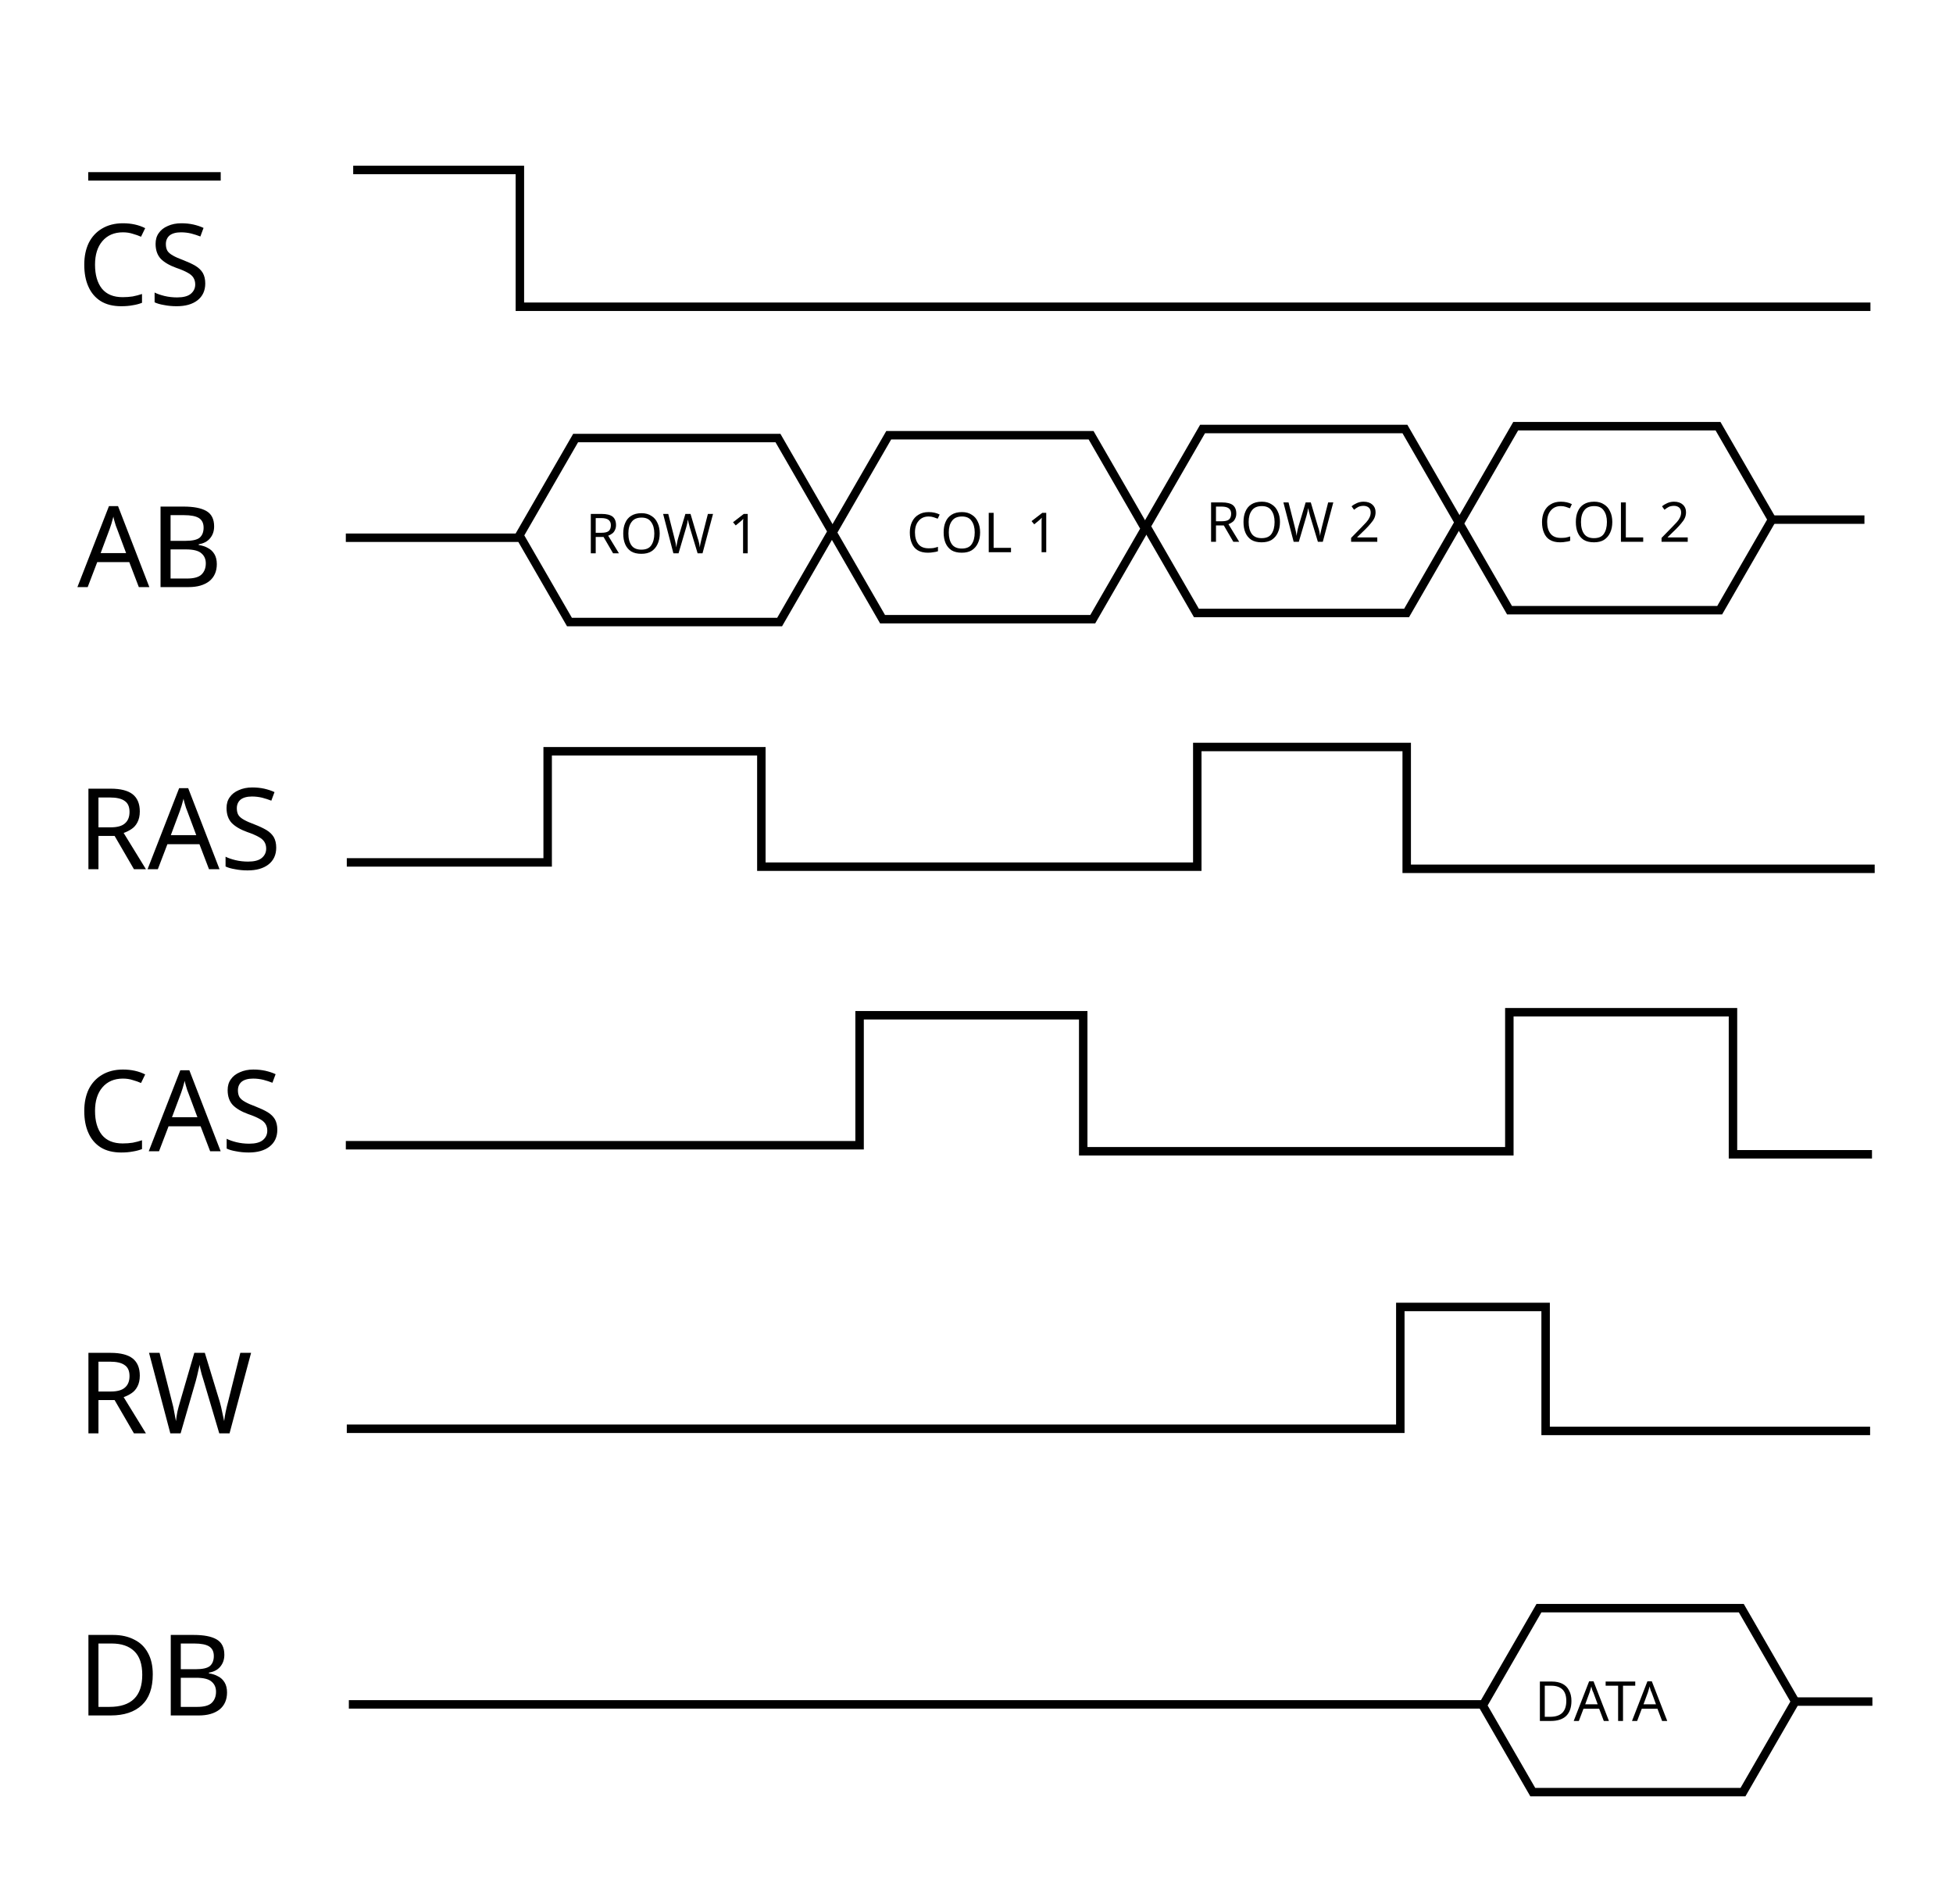
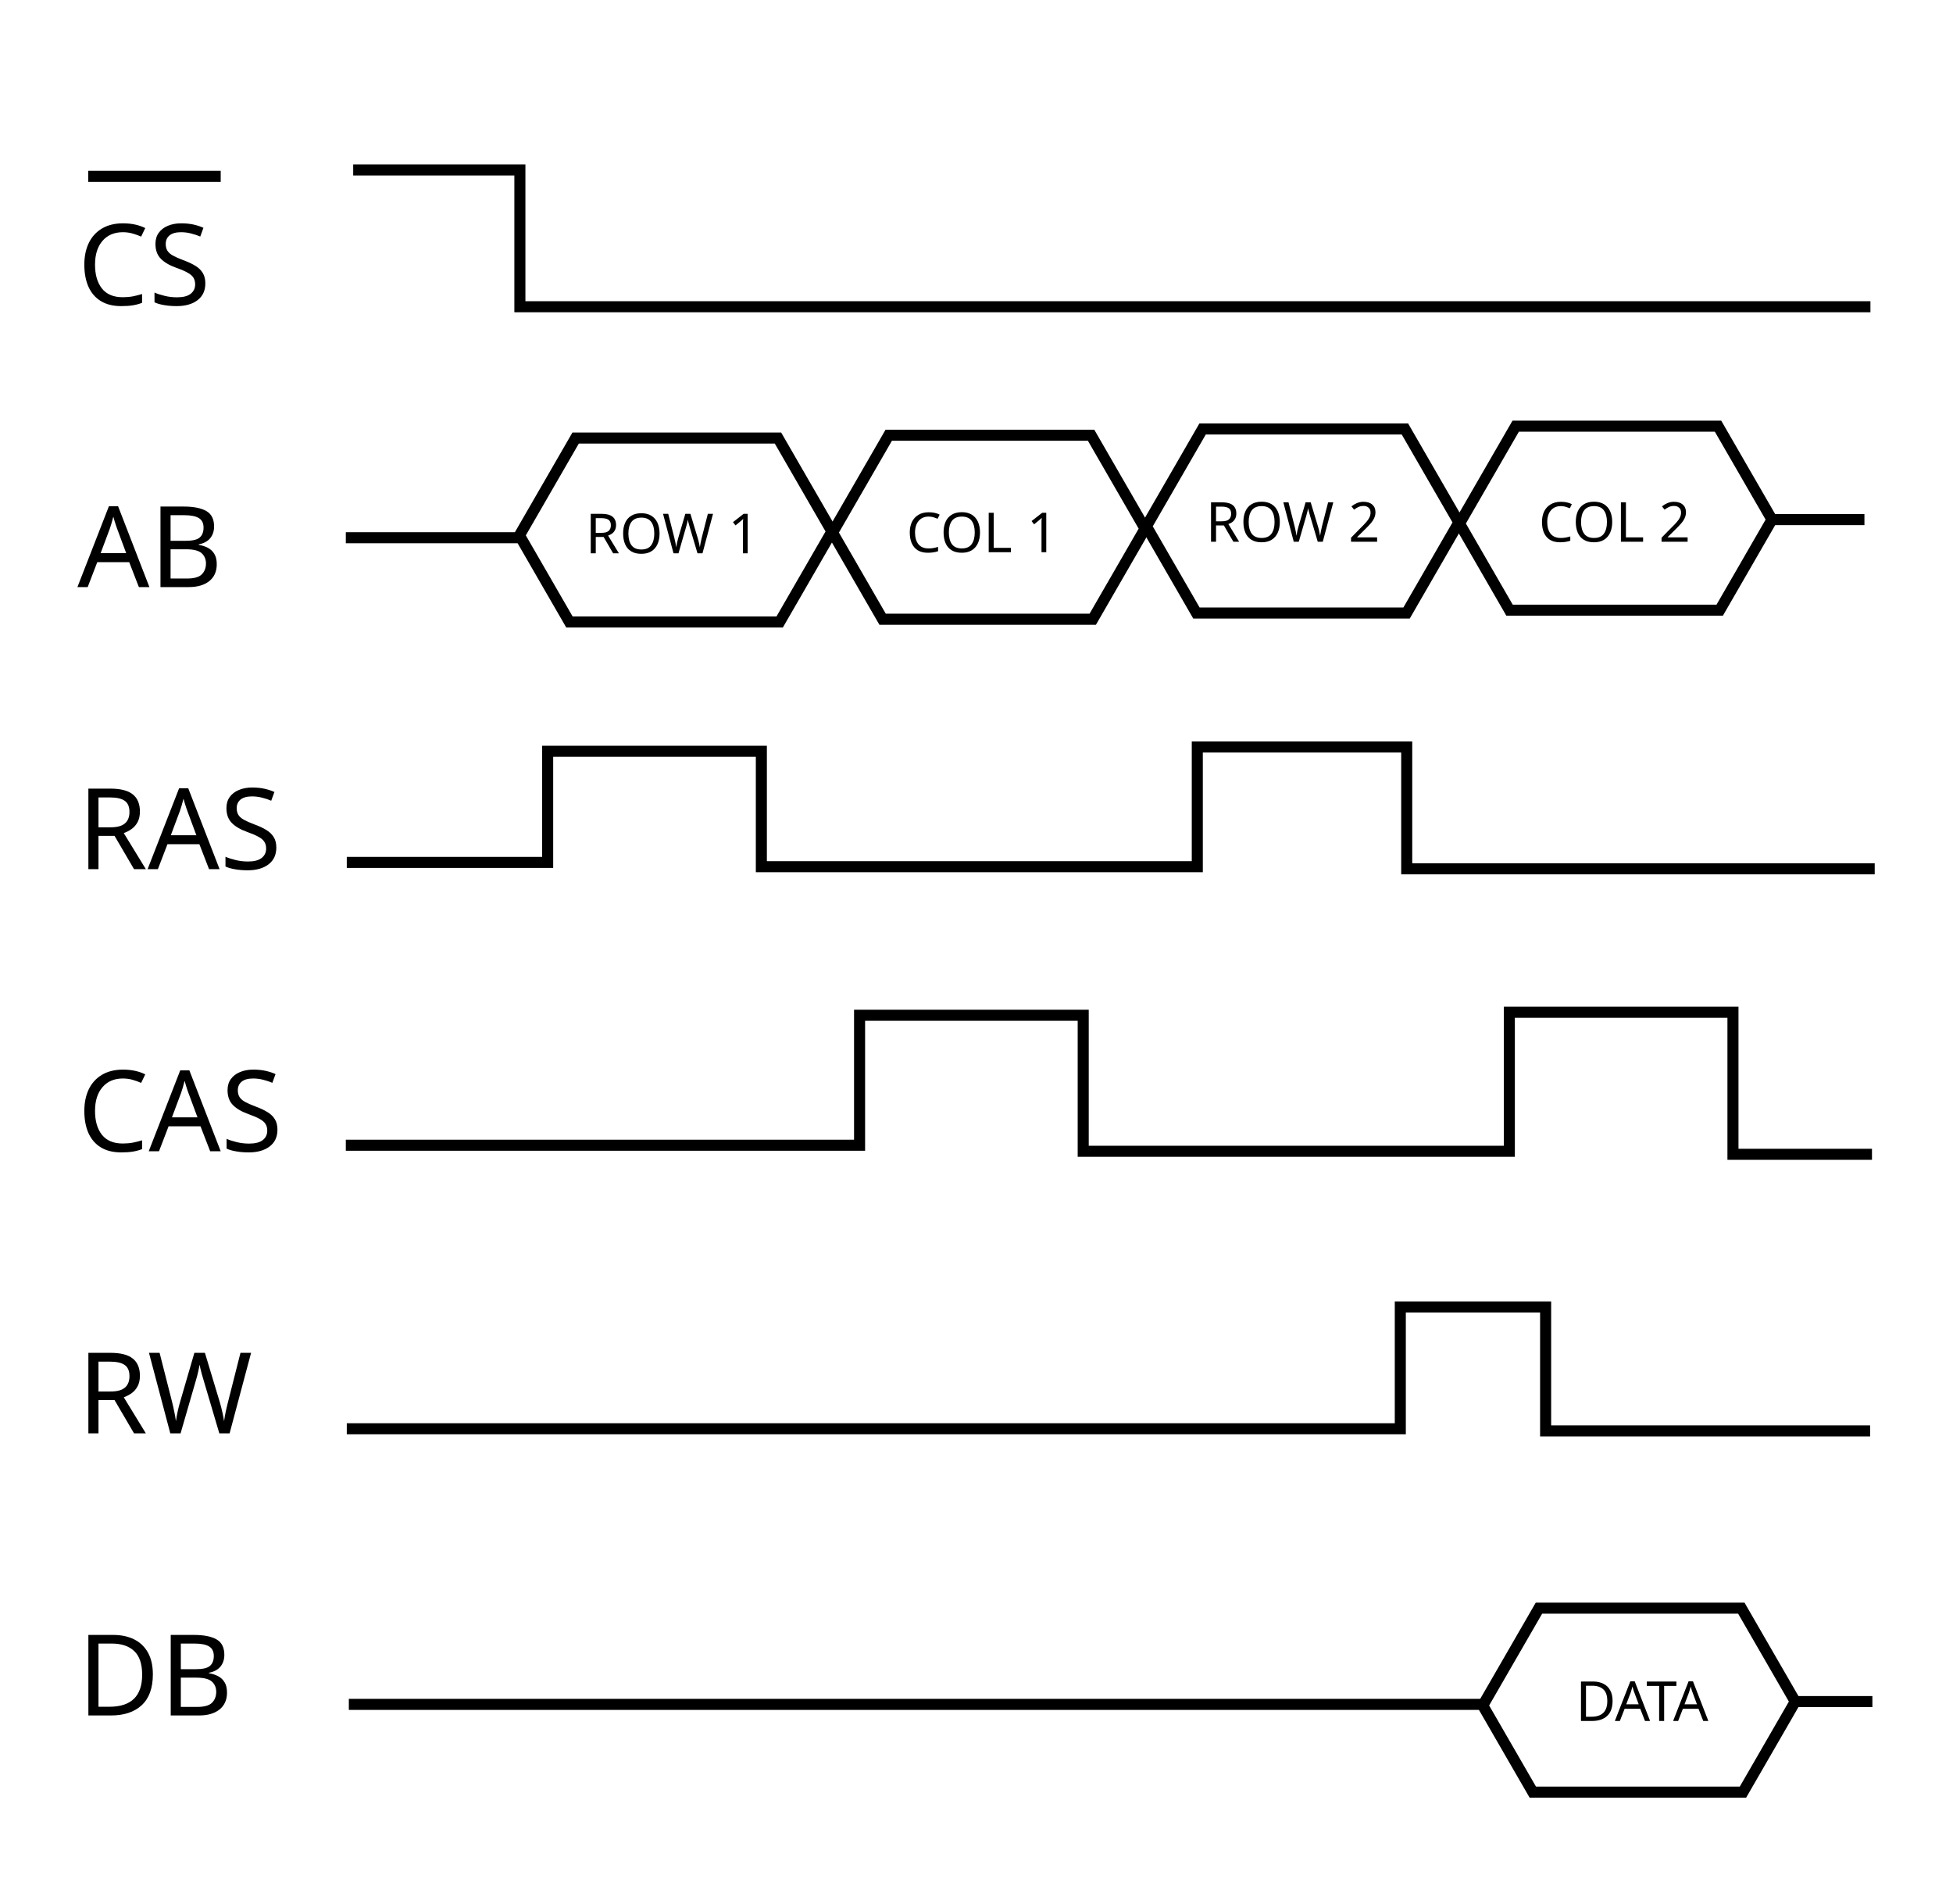
- <svg xmlns="http://www.w3.org/2000/svg" width="124.715mm" height="121.546mm" viewBox="0 0 124.715 121.546" version="1.1" id="svg5775">
-   <defs id="defs5769" />
+ <svg xmlns="http://www.w3.org/2000/svg" version="1.1" id="svg5775" x="0px" y="0px" width="353.523px" height="344.539px" viewBox="0 0 353.523 344.539" enable-background="new 0 0 353.523 344.539" xml:space="preserve">
  <g id="layer1" transform="translate(-28.9004,-6.630757)">
-     <text xml:space="preserve" style="font-style:normal;font-weight:normal;font-size:7.205px;line-height:1.25;font-family:sans-serif;text-align:start;letter-spacing:0px;word-spacing:0px;text-anchor:start;fill:#000000;fill-opacity:1;stroke:none;stroke-width:0.54" x="33.844" y="26.105" id="text5779">
-       <tspan x="33.844" y="26.105" style="text-align:start;text-anchor:start;stroke-width:0.54" id="tspan5781">CS</tspan>
-       <tspan x="33.844" y="35.111" style="text-align:start;text-anchor:start;stroke-width:0.54" id="tspan5795" />
-       <tspan x="33.844" y="44.117" style="text-align:start;text-anchor:start;stroke-width:0.54" id="tspan5785">AB</tspan>
-       <tspan x="33.844" y="53.123" style="text-align:start;text-anchor:start;stroke-width:0.54" id="tspan5797" />
-       <tspan x="33.844" y="62.129" style="text-align:start;text-anchor:start;stroke-width:0.54" id="tspan5787">RAS</tspan>
-       <tspan x="33.844" y="71.135" style="text-align:start;text-anchor:start;stroke-width:0.54" id="tspan5799" />
-       <tspan x="33.844" y="80.141" style="text-align:start;text-anchor:start;stroke-width:0.54" id="tspan5789">CAS</tspan>
-       <tspan x="33.844" y="89.147" style="text-align:start;text-anchor:start;stroke-width:0.54" id="tspan5801" />
-       <tspan x="33.844" y="98.153" style="text-align:start;text-anchor:start;stroke-width:0.54" id="tspan5791">RW</tspan>
-       <tspan x="33.844" y="107.159" style="text-align:start;text-anchor:start;stroke-width:0.54" id="tspan5803" />
-       <tspan x="33.844" y="116.165" style="text-align:start;text-anchor:start;stroke-width:0.54" id="tspan5793">DB</tspan>
-     </text>
-     <path style="fill:none;stroke:#000000;stroke-width:0.54px;stroke-linecap:butt;stroke-linejoin:miter;stroke-opacity:1" d="m 34.534,17.892 h 8.461" id="path5805" />
-     <path style="fill:none;stroke:#000000;stroke-width:0.54px;stroke-linecap:butt;stroke-linejoin:miter;stroke-opacity:1" d="M 51.455,17.483 H 62.099 v 8.734 h 86.244" id="path5807" />
-     <path style="fill:none;stroke:#000000;stroke-width:0.54px;stroke-linecap:butt;stroke-linejoin:miter;stroke-opacity:1" d="m 50.984,40.965 h 11 l 3.674,-6.364 h 12.922 l 3.444,5.965 -3.338,5.782 H 65.265 l -3.235,-5.603" id="path5811" />
-     <path style="fill:none;stroke:#000000;stroke-width:0.54px;stroke-linecap:butt;stroke-linejoin:miter;stroke-opacity:1" d="m 81.979,40.785 3.674,-6.364 h 12.922 l 3.444,5.965 -3.338,5.782 H 85.26 l -3.235,-5.603" id="path5811-1" />
-     <path style="fill:none;stroke:#000000;stroke-width:0.54px;stroke-linecap:butt;stroke-linejoin:miter;stroke-opacity:1" d="m 102.02,40.387 3.674,-6.364 h 12.922 l 3.444,5.965 -3.338,5.782 H 105.301 l -3.235,-5.603" id="path5811-1-5" />
-     <path style="fill:none;stroke:#000000;stroke-width:0.54px;stroke-linecap:butt;stroke-linejoin:miter;stroke-opacity:1" d="m 122.015,40.208 3.674,-6.364 h 12.922 l 3.444,5.965 -3.338,5.782 h -13.422 l -3.235,-5.603" id="path5811-1-6" />
-     <path style="fill:none;stroke:#000000;stroke-width:0.54px;stroke-linecap:butt;stroke-linejoin:miter;stroke-opacity:1" d="m 51.046,61.696 h 12.827 v -7.096 h 13.646 v 7.369 h 27.838 v -7.642 h 13.373 v 7.778 h 29.885" id="path5849" />
-     <path style="fill:none;stroke:#000000;stroke-width:0.54px;stroke-linecap:butt;stroke-linejoin:miter;stroke-opacity:1" d="m 142.056,39.809 h 5.904" id="path5851" />
-     <path style="fill:none;stroke:#000000;stroke-width:0.54px;stroke-linecap:butt;stroke-linejoin:miter;stroke-opacity:1" d="M 50.984,79.755 H 83.792 V 71.456 h 14.281 v 8.684 H 125.284 v -8.877 h 14.281 v 9.07 h 8.877" id="path5857" />
-     <path style="fill:none;stroke:#000000;stroke-width:0.54px;stroke-linecap:butt;stroke-linejoin:miter;stroke-opacity:1" d="m 51.046,97.859 h 67.276 v -7.778 h 9.279 v 7.915 h 20.721" id="path5859" />
-     <path style="fill:none;stroke:#000000;stroke-width:0.54px;stroke-linecap:butt;stroke-linejoin:miter;stroke-opacity:1" d="m 123.501,115.677 3.674,-6.364 h 12.922 l 3.444,5.965 -3.338,5.782 h -13.422 l -3.235,-5.603" id="path5811-1-6-3" />
-     <path style="fill:none;stroke:#000000;stroke-width:0.54px;stroke-linecap:butt;stroke-linejoin:miter;stroke-opacity:1" d="M 51.177,115.457 H 123.547" id="path5876" />
-     <path style="fill:none;stroke:#000000;stroke-width:0.54px;stroke-linecap:butt;stroke-linejoin:miter;stroke-opacity:1" d="m 143.542,115.278 h 4.926" id="path5878" />
-     <text xml:space="preserve" style="font-style:normal;font-weight:normal;font-size:7.205px;line-height:1.25;font-family:sans-serif;text-align:center;letter-spacing:0px;word-spacing:0px;text-anchor:middle;fill:#000000;fill-opacity:1;stroke:none;stroke-width:0.54" x="66.284" y="41.959" id="text5882">
-       <tspan id="tspan5880" x="66.284" y="41.959" style="font-size:3.528px;text-align:start;text-anchor:start;stroke-width:0.54">ROW 1</tspan>
-     </text>
-     <text xml:space="preserve" style="font-style:normal;font-weight:normal;font-size:3.528px;line-height:1.25;font-family:sans-serif;text-align:center;letter-spacing:0px;word-spacing:0px;text-anchor:middle;fill:#000000;fill-opacity:1;stroke:none;stroke-width:0.265" x="86.782" y="41.891" id="text5886">
-       <tspan id="tspan5884" x="86.782" y="41.891" style="text-align:start;text-anchor:start;stroke-width:0.265">COL 1</tspan>
-     </text>
-     <text xml:space="preserve" style="font-style:normal;font-weight:normal;font-size:3.528px;line-height:1.25;font-family:sans-serif;text-align:center;letter-spacing:0px;word-spacing:0px;text-anchor:middle;fill:#000000;fill-opacity:1;stroke:none;stroke-width:0.265" x="105.893" y="41.223" id="text5890">
-       <tspan id="tspan5888" x="105.893" y="41.223" style="text-align:start;text-anchor:start;stroke-width:0.265">ROW 2</tspan>
-     </text>
-     <text xml:space="preserve" style="font-style:normal;font-weight:normal;font-size:3.528px;line-height:1.25;font-family:sans-serif;text-align:center;letter-spacing:0px;word-spacing:0px;text-anchor:middle;fill:#000000;fill-opacity:1;stroke:none;stroke-width:0.265" x="127.153" y="41.223" id="text5894">
-       <tspan id="tspan5892" x="127.153" y="41.223" style="text-align:start;text-anchor:start;stroke-width:0.265">COL 2</tspan>
-     </text>
-     <text xml:space="preserve" style="font-style:normal;font-weight:normal;font-size:3.528px;line-height:1.25;font-family:sans-serif;text-align:center;letter-spacing:0px;word-spacing:0px;text-anchor:middle;fill:#000000;fill-opacity:1;stroke:none;stroke-width:0.265" x="133.426" y="116.516" id="text5898">
-       <tspan id="tspan5896" x="133.426" y="116.516" style="stroke-width:0.265">DATA</tspan>
-     </text>
+     <text transform="matrix(1 0 0 1 42.9143 61.8322)" font-family="'HelveticaCE-Regular'" font-size="20.423">CS</text>
+     <text transform="matrix(1 0 0 1 42.9143 112.8907)" font-family="'HelveticaCE-Regular'" font-size="20.423">AB</text>
+     <text transform="matrix(1 0 0 1 42.9143 163.9474)" font-family="'HelveticaCE-Regular'" font-size="20.423">RAS</text>
+     <text transform="matrix(1 0 0 1 42.9143 215.006)" font-family="'HelveticaCE-Regular'" font-size="20.423">CAS</text>
+     <text transform="matrix(1 0 0 1 42.9143 266.0646)" font-family="'HelveticaCE-Regular'" font-size="20.423">RW</text>
+     <text transform="matrix(1 0 0 1 42.9143 317.1212)" font-family="'HelveticaCE-Regular'" font-size="20.423">DB</text>
+     <path id="path5805" fill="none" stroke="#000000" stroke-width="2" d="M44.868,38.553h23.983" />
+     <path id="path5807" fill="none" stroke="#000000" stroke-width="2" d="   M92.834,37.392h30.173v24.757h244.47" />
+     <path id="path5811" fill="none" stroke="#000000" stroke-width="2" d="M91.499,103.955h31.182   l10.416-18.04h36.63l9.764,16.91l-9.463,16.39h-38.047l-9.169-15.882" />
+     <path id="path5811-1" fill="none" stroke="#000000" stroke-width="2" d="   M179.36,103.447l10.415-18.04h36.631l9.763,16.91l-9.462,16.39h-38.047l-9.169-15.882" />
+     <path id="path5811-1-5" fill="none" stroke="#000000" stroke-width="2" d="   M236.168,102.318l10.416-18.041h36.631l9.763,16.91l-9.463,16.39h-38.047l-9.169-15.882" />
+     <path id="path5811-1-6" fill="none" stroke="#000000" stroke-width="2" d="   M292.847,101.809l10.416-18.04h36.63l9.763,16.91l-9.462,16.39h-38.047l-9.169-15.882" />
+     <path id="path5849" fill="none" stroke="#000000" stroke-width="2" d="M91.674,162.722h36.361   v-20.114h38.682v20.889h78.912v-21.662h37.908v22.049h84.714" />
+     <path id="path5851" fill="none" stroke="#000000" stroke-width="2" d="   M349.656,100.679h16.735" />
+     <path id="path5857" fill="none" stroke="#000000" stroke-width="2" d="   M91.499,213.911h92.998v-23.522h40.481v24.617h77.134v-25.164h40.481v25.711h25.164" />
+     <path id="path5859" fill="none" stroke="#000000" stroke-width="2" d="   M91.674,265.23h190.703v-22.049h26.304v22.436h58.736" />
+     <path id="path5811-1-6-3" fill="none" stroke="#000000" stroke-width="2" d="   M297.059,315.737l10.415-18.04h36.631l9.763,16.91l-9.463,16.39h-38.046l-9.17-15.882" />
+     <path id="path5876" fill="none" stroke="#000000" stroke-width="2" d="M92.046,315.115h205.143" />
+     <path id="path5878" fill="none" stroke="#000000" stroke-width="2" d="   M353.867,314.608h13.964" />
+     <text transform="matrix(1 0 0 1 134.8674 106.7736)" font-family="'HelveticaCE-Regular'" font-size="10">ROW 1</text>
+     <text transform="matrix(1 0 0 1 192.9729 106.5822)" font-family="'HelveticaCE-Regular'" font-size="10">COL 1</text>
+     <text transform="matrix(1 0 0 1 247.1467 104.6876)" font-family="'HelveticaCE-Regular'" font-size="10">ROW 2</text>
+     <text transform="matrix(1 0 0 1 307.4124 104.6876)" font-family="'HelveticaCE-Regular'" font-size="10">COL 2</text>
+     <text transform="matrix(1 0 0 1 314.1135 318.1173)" font-family="'HelveticaCE-Regular'" font-size="10">DATA</text>
  </g>
</svg>
